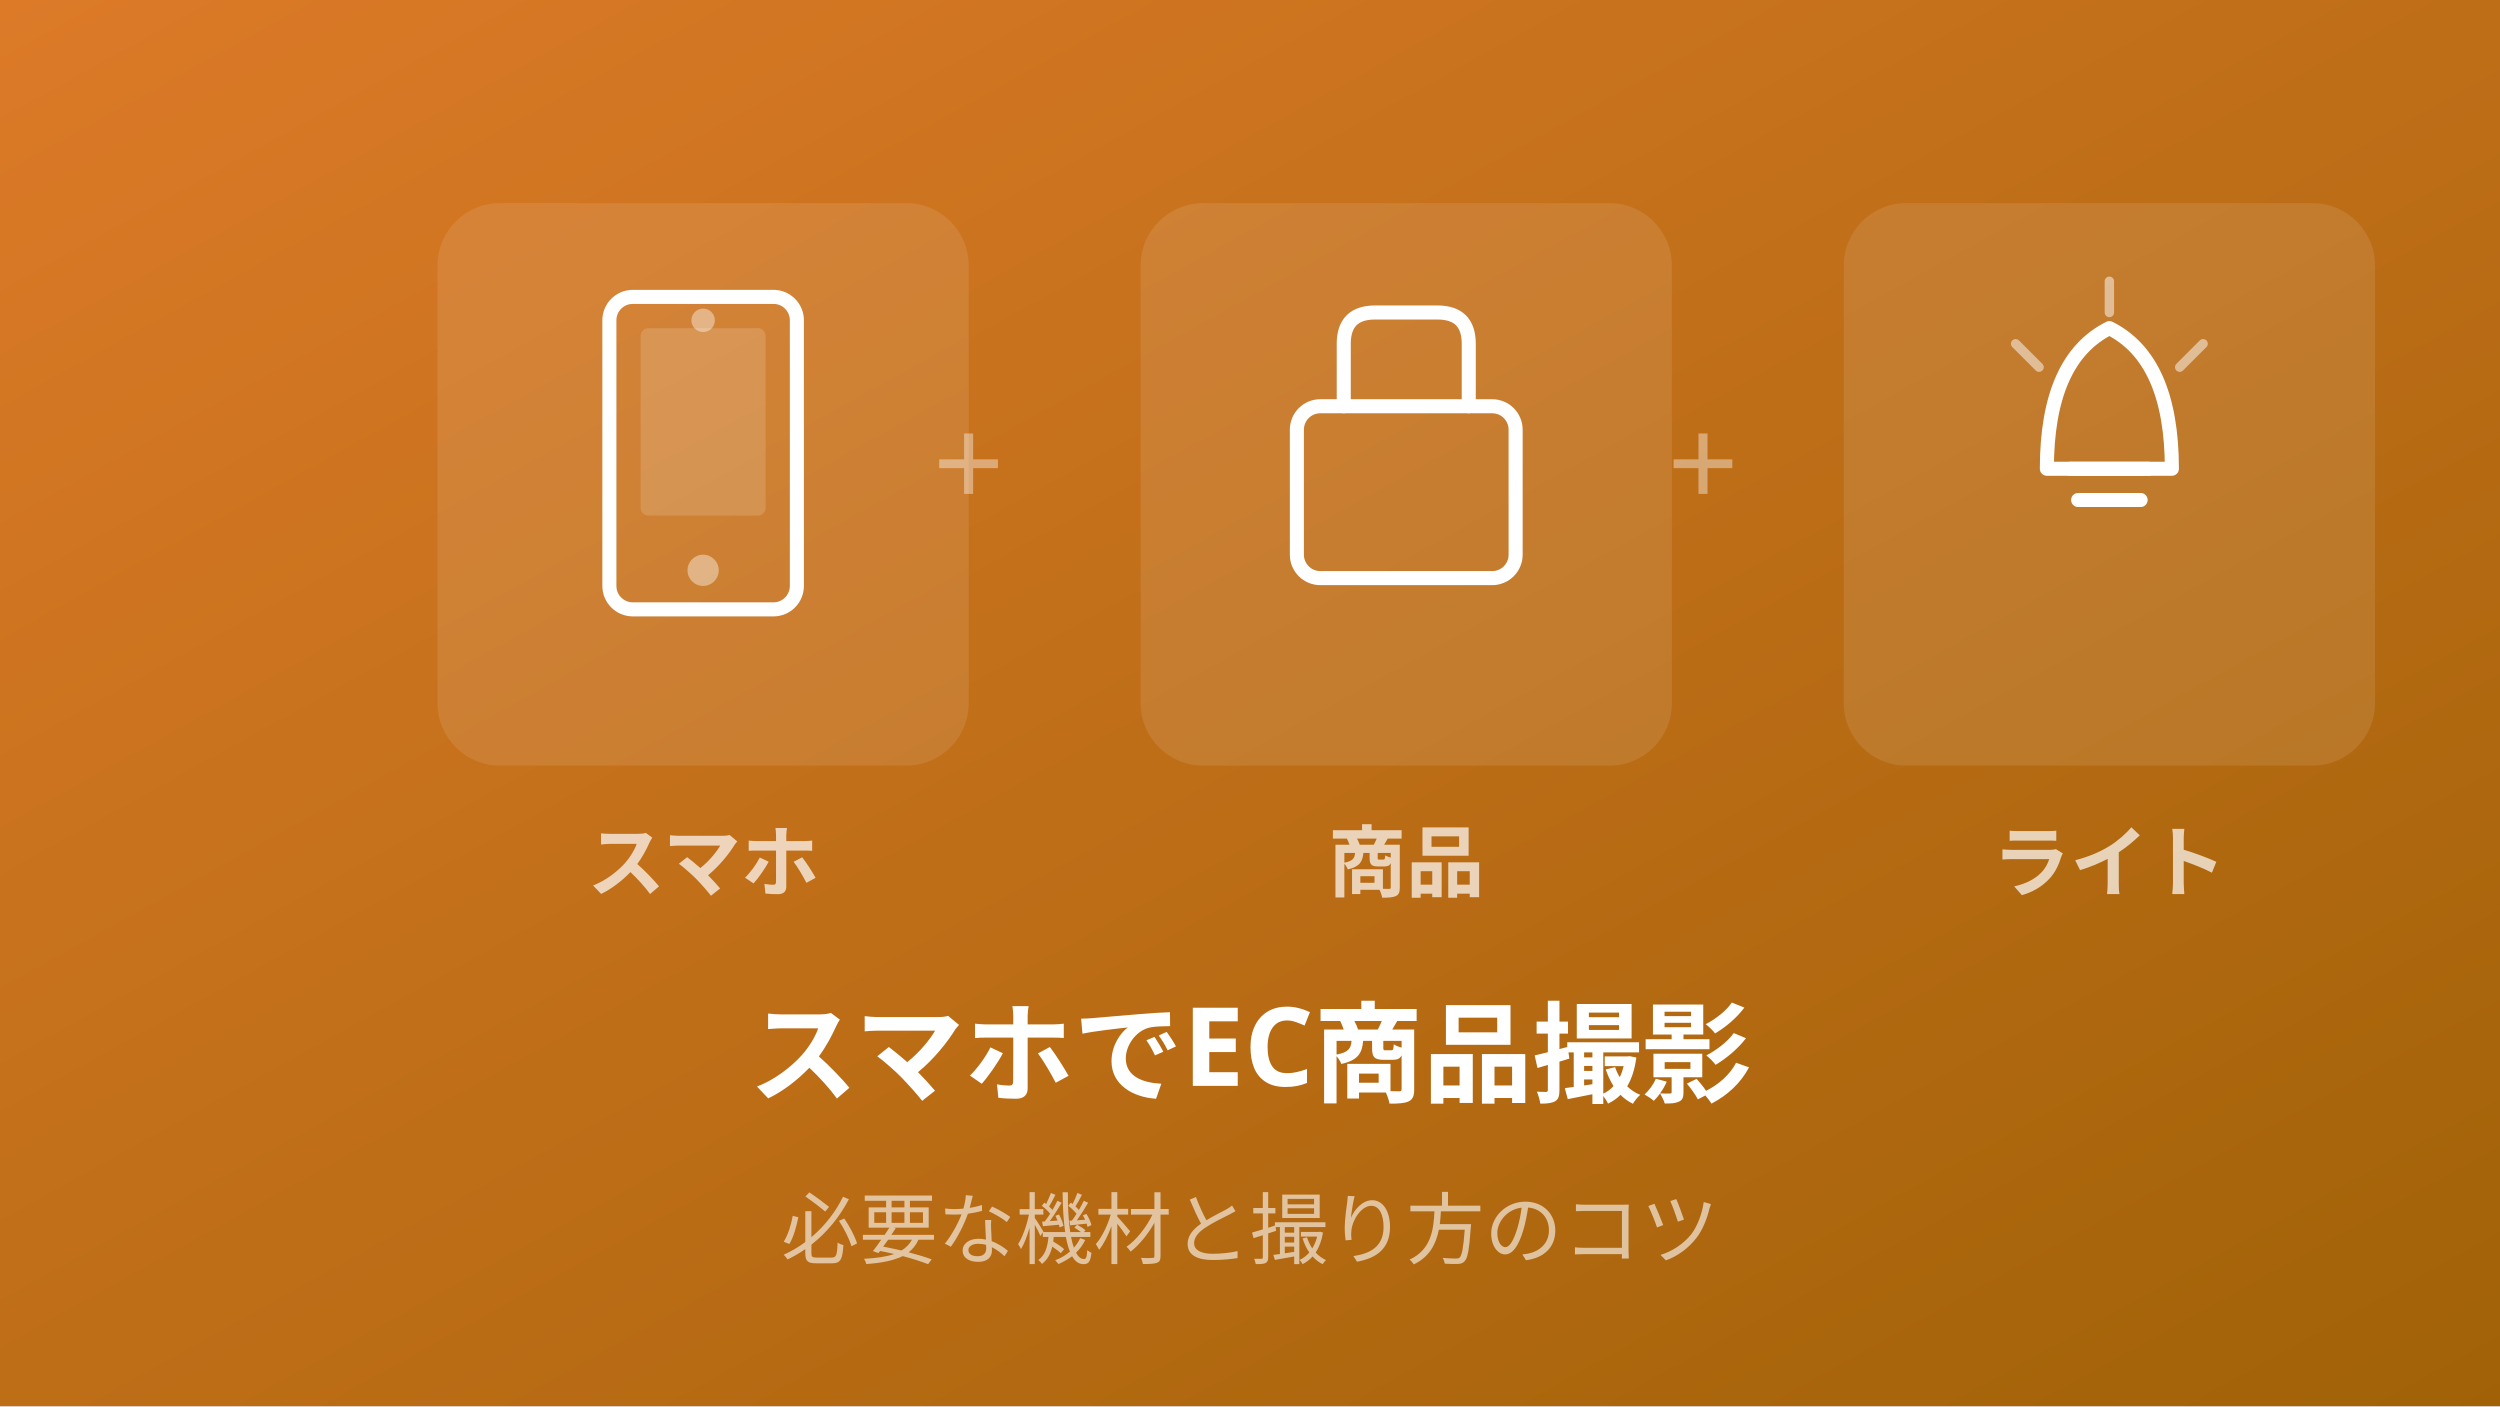
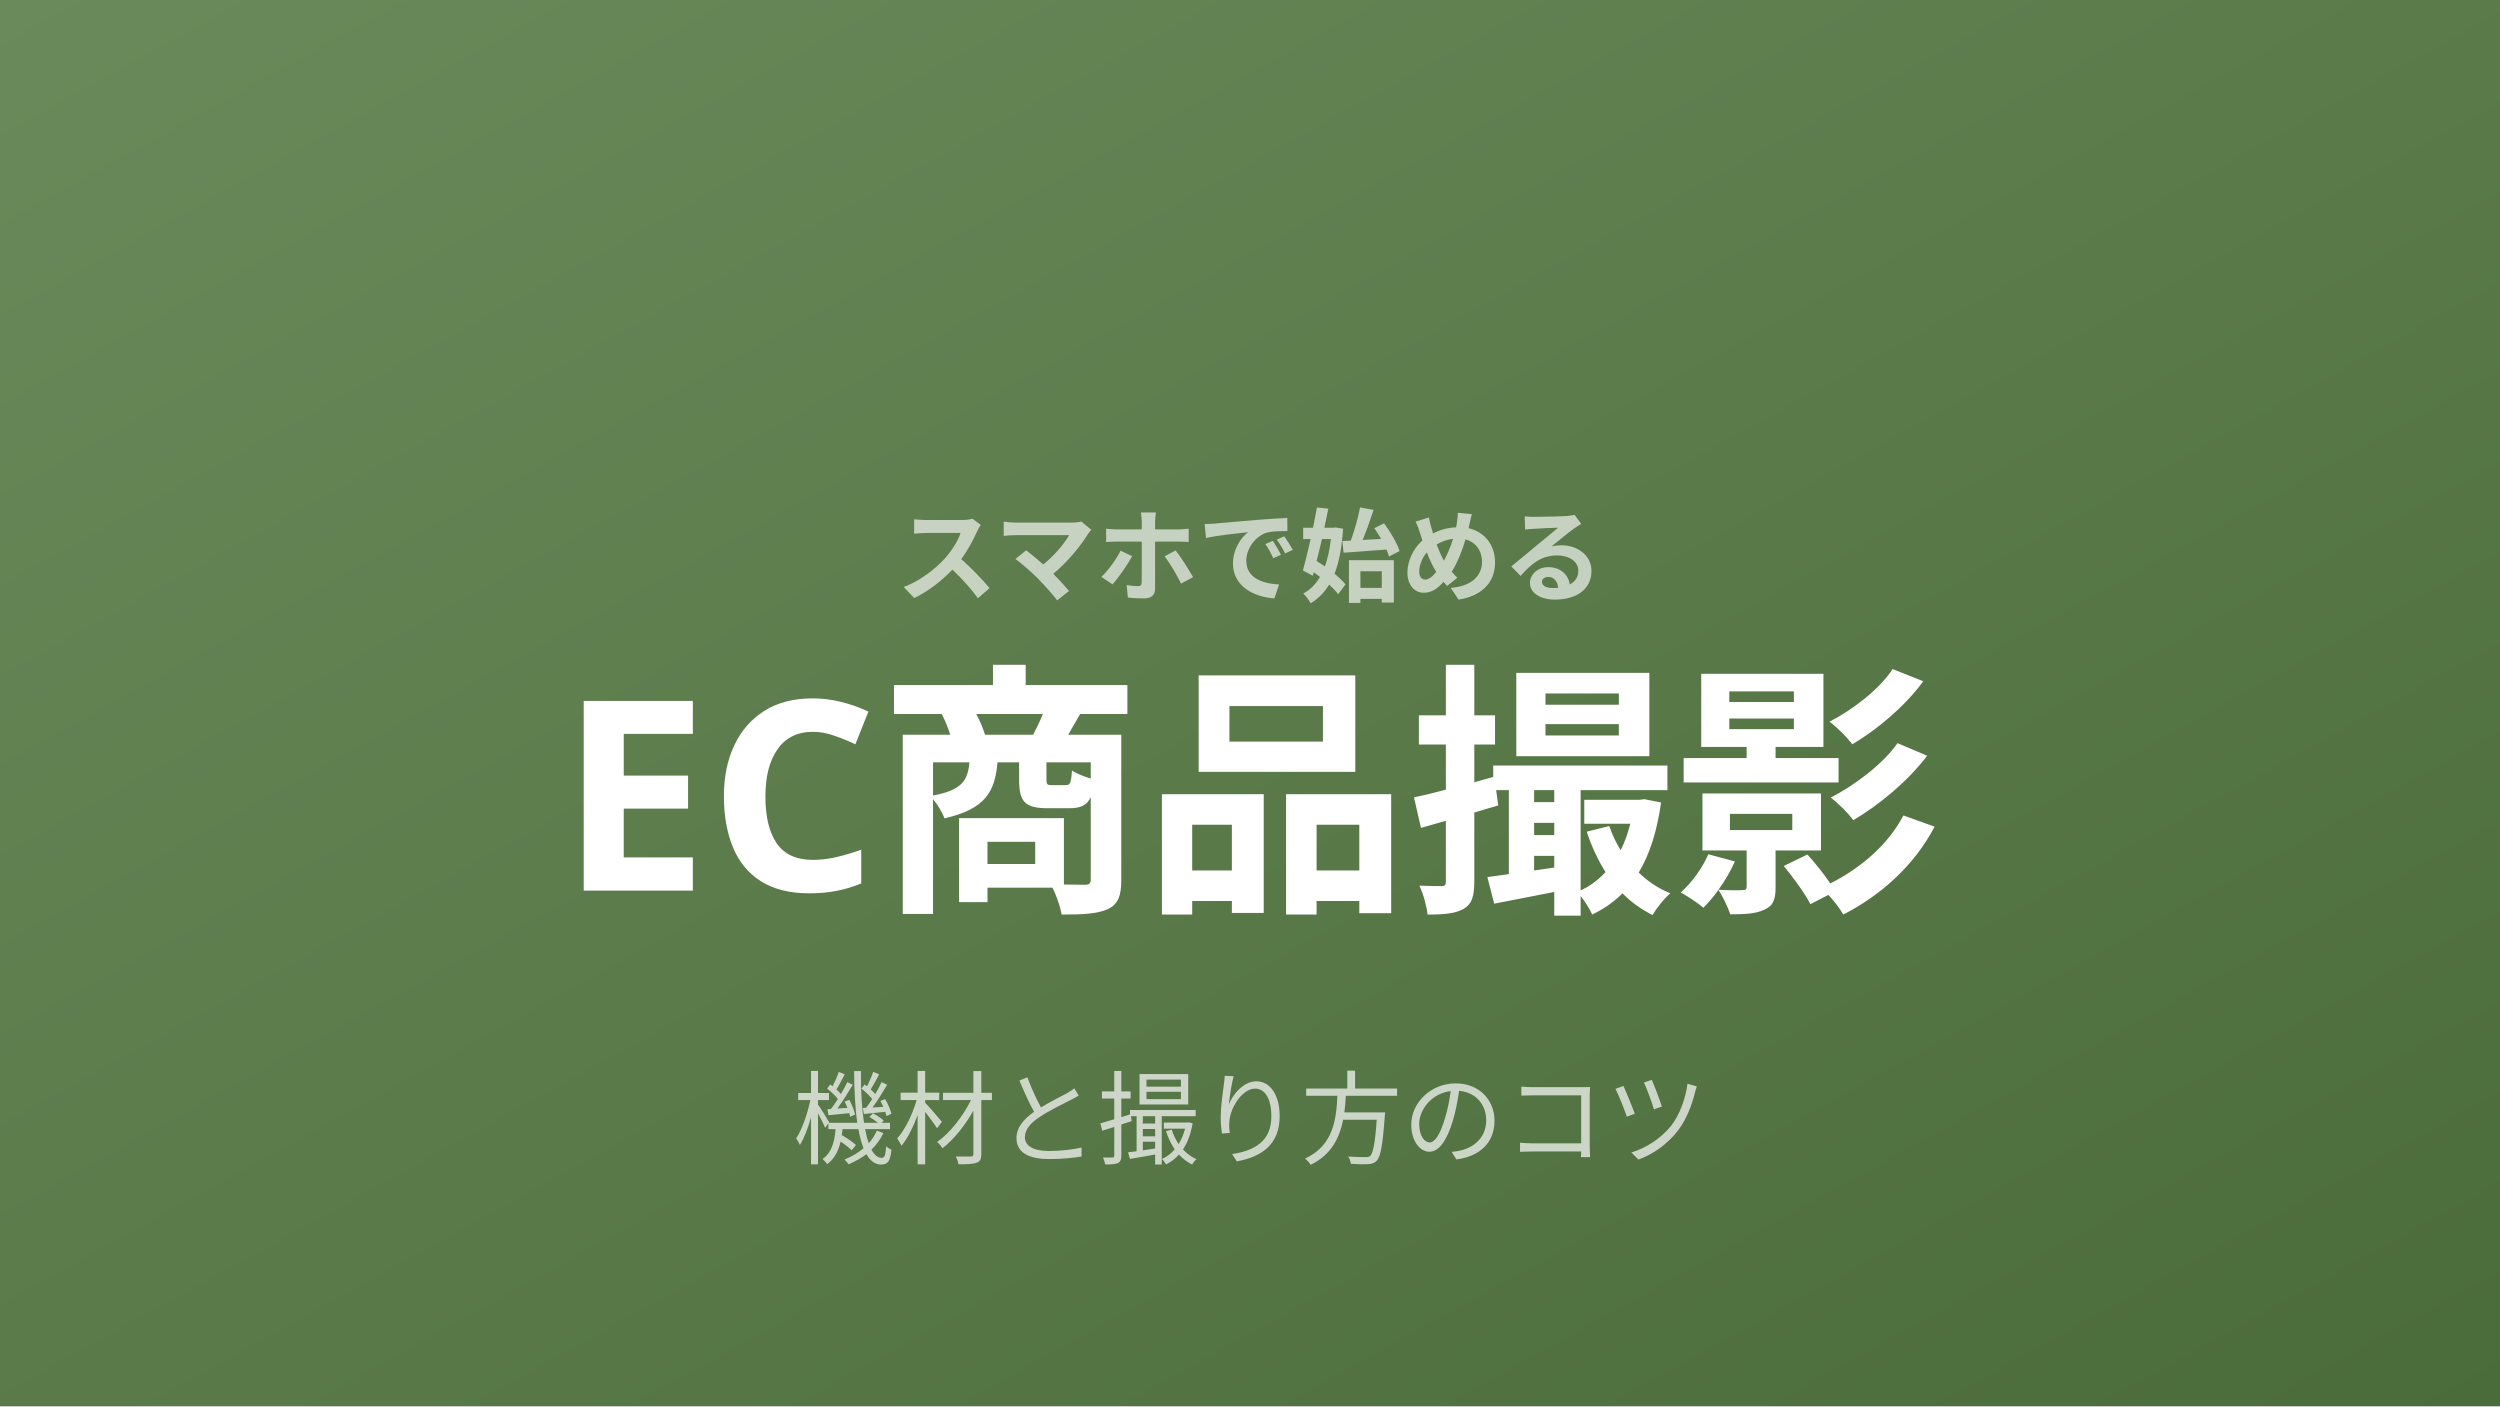
<svg xmlns="http://www.w3.org/2000/svg" viewBox="0 0 320 180" width="320" height="180">
  <defs>
-     <linearGradient id="bg" x1="0%" y1="0%" x2="100%" y2="100%">
-       <stop offset="0%" stop-color="#dc7a28" />
-       <stop offset="100%" stop-color="#a16207" />
+     <linearGradient id="g" x1="0%" y1="0%" x2="100%" y2="100%">
+       <stop offset="0%" stop-color="#6b8a5b" />
+       <stop offset="100%" stop-color="#4a6b3a" />
    </linearGradient>
  </defs>
-   <rect width="320" height="180" fill="url(#bg)" />
-   <rect x="56" y="26" width="68" height="72" rx="8" fill="rgba(255,255,255,0.1)" />
-   <g transform="translate(90,58)" fill="none" stroke="#fff" stroke-width="1.8" stroke-linecap="round" stroke-linejoin="round">
-     <rect x="-12" y="-20" width="24" height="40" rx="3" />
-     <circle cx="0" cy="15" r="2" fill="rgba(255,255,255,0.4)" stroke="none" />
-     <rect x="-8" y="-16" width="16" height="24" rx="1" fill="rgba(255,255,255,0.15)" stroke="none" />
-     <circle cx="0" cy="-17" r="1.5" fill="rgba(255,255,255,0.4)" stroke="none" />
-   </g>
-   <text x="90" y="114" text-anchor="middle" fill="rgba(255,255,255,0.7)" font-family="sans-serif" font-size="10" font-weight="700">スマホ</text>
-   <rect x="146" y="26" width="68" height="72" rx="8" fill="rgba(255,255,255,0.1)" />
-   <g transform="translate(180,58)" fill="none" stroke="#fff" stroke-width="1.8" stroke-linecap="round" stroke-linejoin="round">
-     <rect x="-14" y="-6" width="28" height="22" rx="3" />
-     <path d="M-8,-6 L-8,-14 Q-8,-18 -4,-18 L4,-18 Q8,-18 8,-14 L8,-6" fill="none" />
-   </g>
-   <text x="180" y="114" text-anchor="middle" fill="rgba(255,255,255,0.7)" font-family="sans-serif" font-size="10" font-weight="700">商品</text>
-   <rect x="236" y="26" width="68" height="72" rx="8" fill="rgba(255,255,255,0.1)" />
-   <g transform="translate(270,56)" fill="none" stroke="#fff" stroke-width="1.8" stroke-linecap="round" stroke-linejoin="round">
-     <path d="M-8,4 Q-8,-10 0,-14 Q8,-10 8,4 Z" />
-     <line x1="-5" y1="4" x2="5" y2="4" />
-     <line x1="-4" y1="8" x2="4" y2="8" />
-     <line x1="0" y1="-20" x2="0" y2="-16" stroke-width="1.2" opacity="0.5" />
-     <line x1="-12" y1="-12" x2="-9" y2="-9" stroke-width="1.2" opacity="0.5" />
-     <line x1="12" y1="-12" x2="9" y2="-9" stroke-width="1.2" opacity="0.5" />
-   </g>
-   <text x="270" y="114" text-anchor="middle" fill="rgba(255,255,255,0.7)" font-family="sans-serif" font-size="10" font-weight="700">ライト</text>
-   <text x="124" y="65" text-anchor="middle" fill="rgba(255,255,255,0.4)" font-family="sans-serif" font-size="16">+</text>
-   <text x="218" y="65" text-anchor="middle" fill="rgba(255,255,255,0.4)" font-family="sans-serif" font-size="16">+</text>
-   <text x="160" y="140" text-anchor="middle" fill="#fff" font-family="sans-serif" font-size="14" font-weight="700">スマホでEC商品撮影</text>
-   <text x="160" y="161" text-anchor="middle" fill="rgba(255,255,255,0.6)" font-family="sans-serif" font-size="10">必要な機材と撮り方のコツ</text>
+   <rect width="320" height="180" fill="url(#g)" />
+   <text x="160" y="76" text-anchor="middle" fill="rgba(255,255,255,0.65)" font-family="sans-serif" font-size="13" font-weight="600">スマホで始める</text>
+   <text x="160" y="114" text-anchor="middle" fill="#fff" font-family="sans-serif" font-size="34" font-weight="700">EC商品撮影</text>
+   <text x="160" y="148" text-anchor="middle" fill="rgba(255,255,255,0.7)" font-family="sans-serif" font-size="13">機材と撮り方のコツ</text>
</svg>
